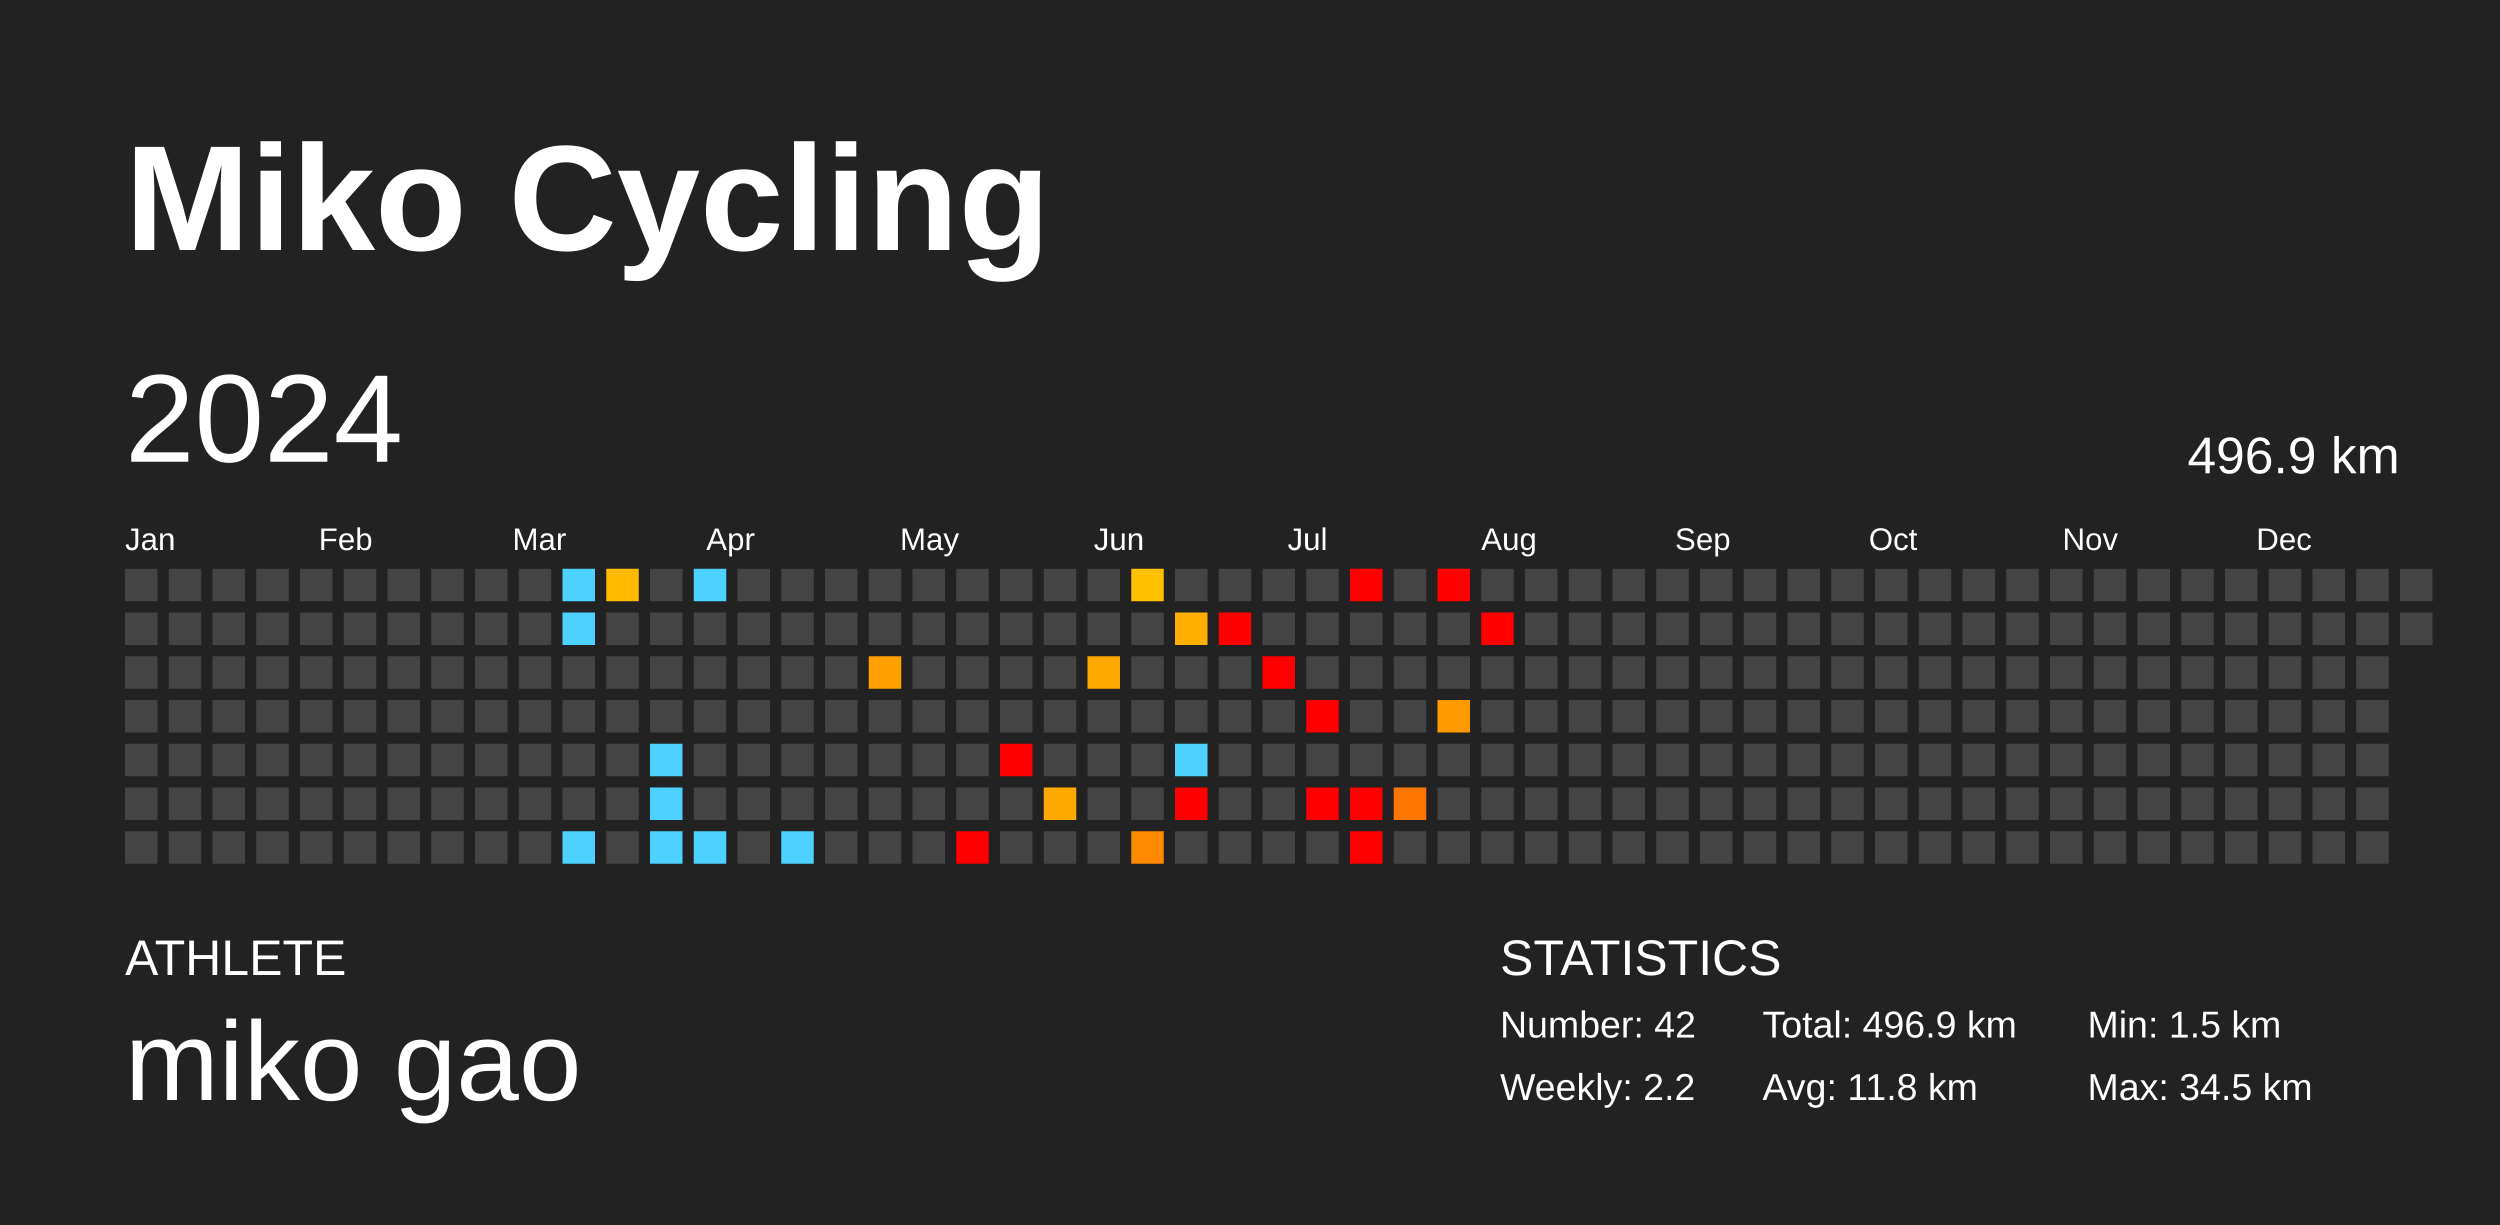
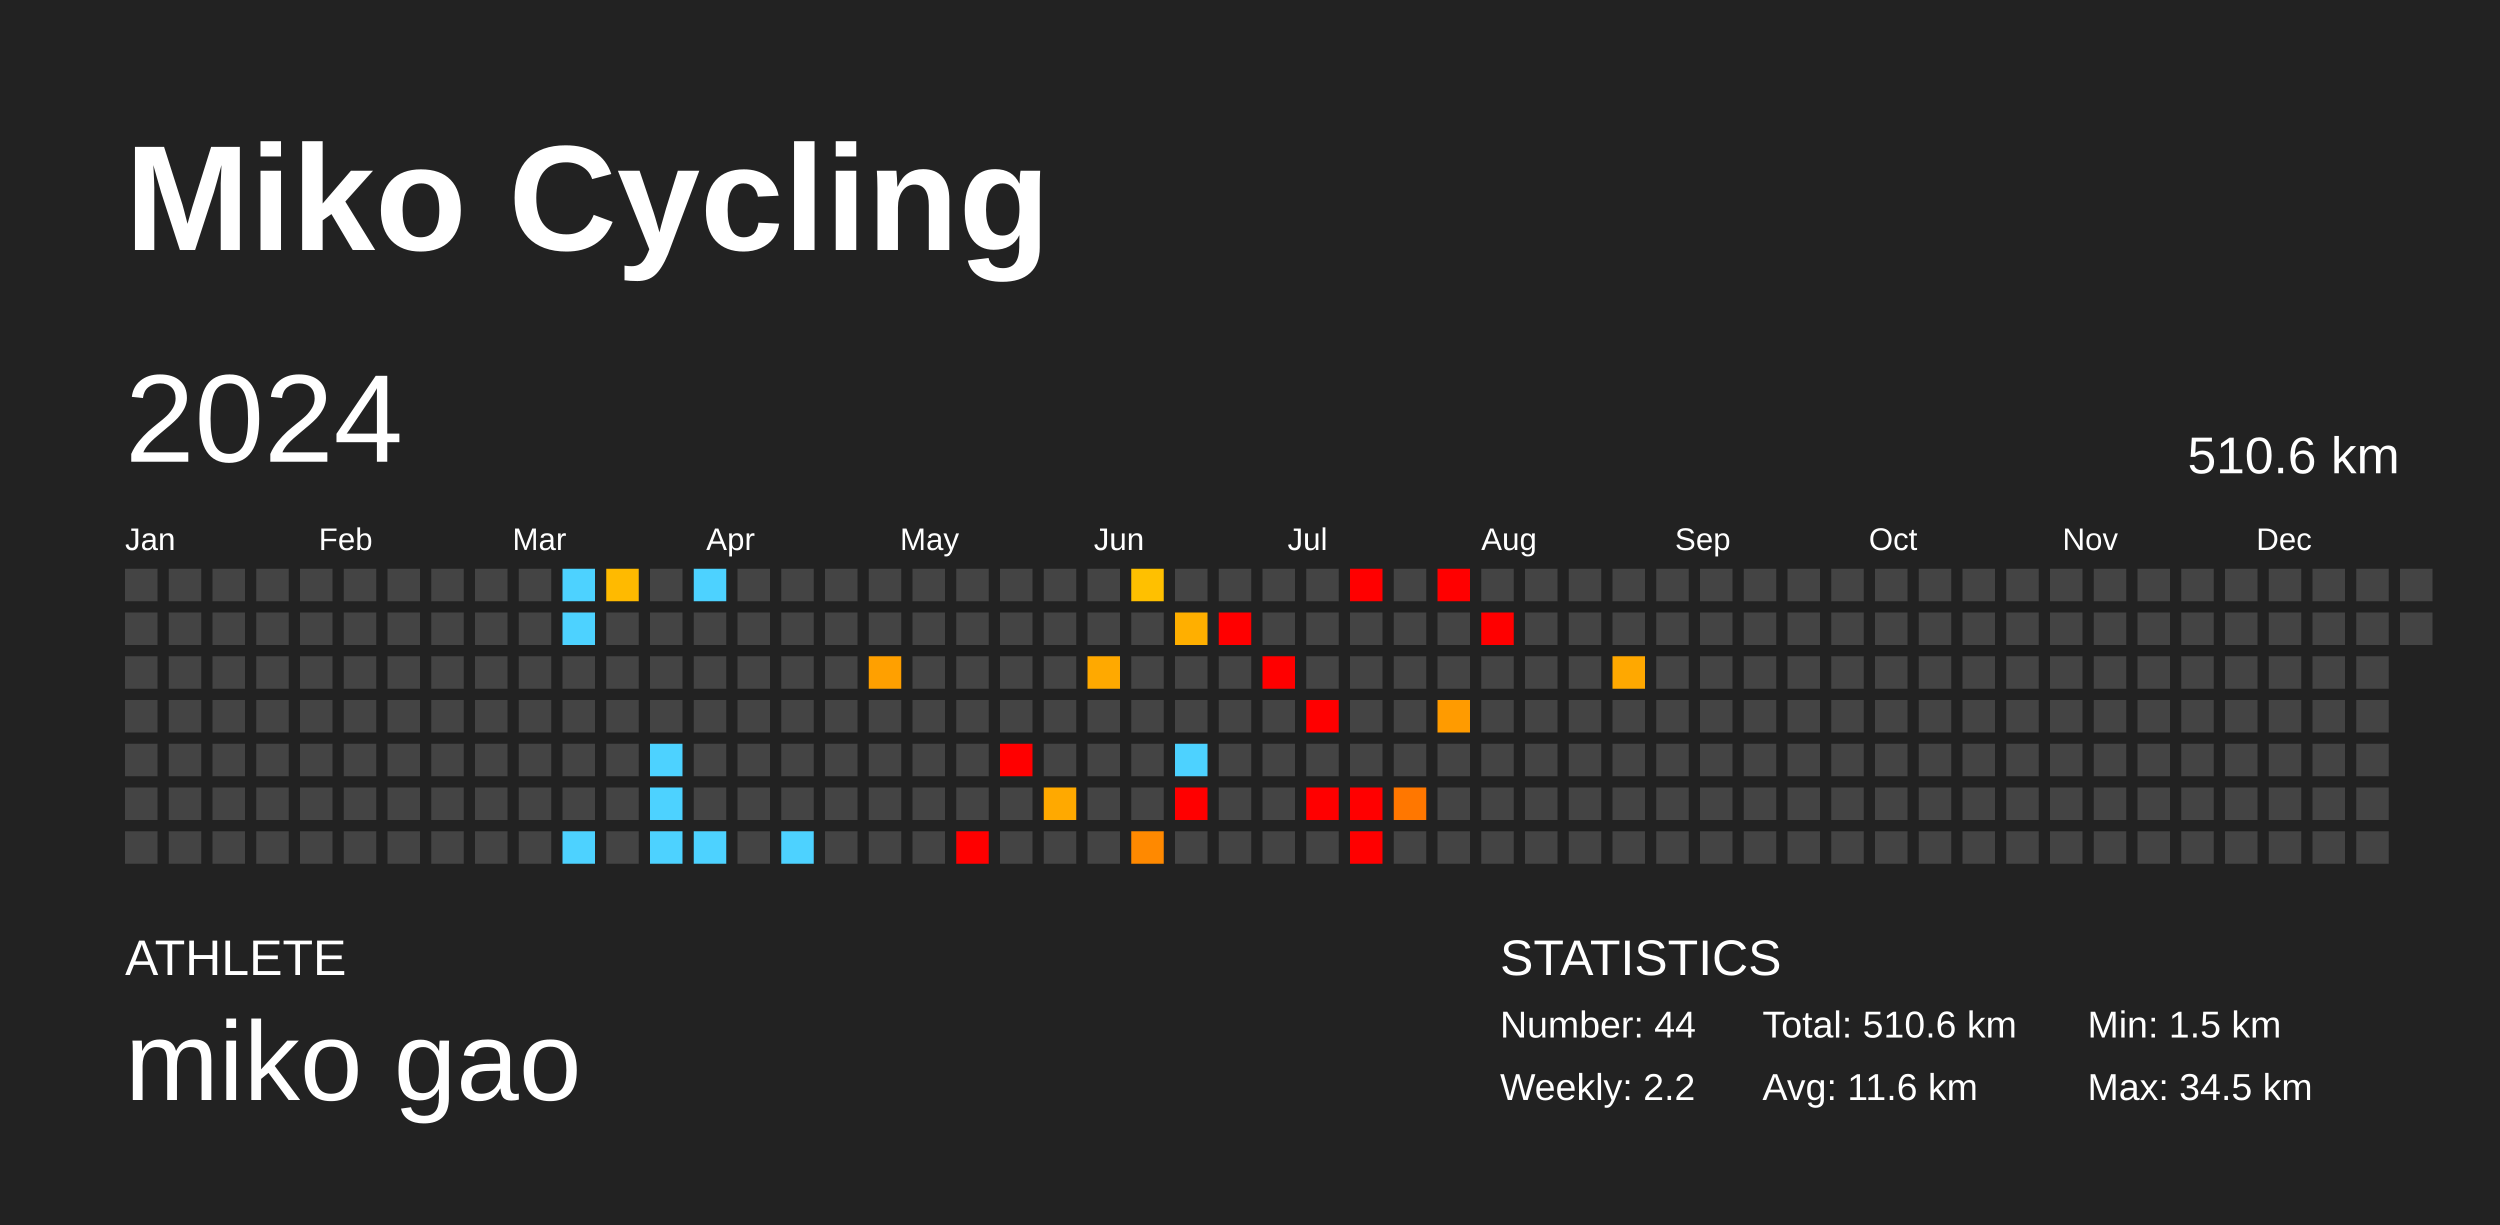
<svg xmlns="http://www.w3.org/2000/svg" baseProfile="full" height="98mm" version="1.1" viewBox="0,0,200,98" width="200mm">
  <defs />
  <rect fill="#222222" height="98" width="200" x="0" y="0" />
  <text fill="#FFFFFF" style="font-size:12px; font-family:Arial; font-weight:bold;" x="10" y="20">Miko Cycling</text>
  <text fill="#FFFFFF" style="font-size:4px; font-family:Arial" x="10" y="78">ATHLETE</text>
  <text fill="#FFFFFF" style="font-size:9px; font-family:Arial" x="10" y="88">miko gao</text>
  <text fill="#FFFFFF" style="font-size:4px; font-family:Arial" x="120" y="78">STATISTICS</text>
-   <text fill="#FFFFFF" style="font-size:3px; font-family:Arial" x="120" y="83">Number: 42</text>
+   <text fill="#FFFFFF" style="font-size:3px; font-family:Arial" x="120" y="83">Number: 44</text>
  <text fill="#FFFFFF" style="font-size:3px; font-family:Arial" x="120" y="88">Weekly: 2.2</text>
-   <text fill="#FFFFFF" style="font-size:3px; font-family:Arial" x="141" y="83">Total: 496.9 km</text>
-   <text fill="#FFFFFF" style="font-size:3px; font-family:Arial" x="141" y="88">Avg: 11.8 km</text>
+   <text fill="#FFFFFF" style="font-size:3px; font-family:Arial" x="141" y="83">Total: 510.6 km</text>
+   <text fill="#FFFFFF" style="font-size:3px; font-family:Arial" x="141" y="88">Avg: 11.6 km</text>
  <text fill="#FFFFFF" style="font-size:3px; font-family:Arial" x="167" y="83">Min: 1.5 km</text>
  <text fill="#FFFFFF" style="font-size:3px; font-family:Arial" x="167" y="88">Max: 34.5 km</text>
  <text dominant-baseline="hanging" fill="#FFFFFF" style="font-size:10.0px; font-family:Arial;" x="10" y="30">2024</text>
-   <text dominant-baseline="hanging" fill="#FFFFFF" style="font-size:4.125px; font-family:Arial;" x="175" y="35">496.9 km</text>
+   <text dominant-baseline="hanging" fill="#FFFFFF" style="font-size:4.125px; font-family:Arial;" x="175" y="35">510.6 km</text>
  <text fill="#FFFFFF" style="font-size:2.5px; font-family:Arial" x="10.0" y="44">Jan</text>
  <text fill="#FFFFFF" style="font-size:2.5px; font-family:Arial" x="25.5" y="44">Feb</text>
  <text fill="#FFFFFF" style="font-size:2.5px; font-family:Arial" x="41.0" y="44">Mar</text>
  <text fill="#FFFFFF" style="font-size:2.5px; font-family:Arial" x="56.5" y="44">Apr</text>
  <text fill="#FFFFFF" style="font-size:2.5px; font-family:Arial" x="72.0" y="44">May</text>
  <text fill="#FFFFFF" style="font-size:2.5px; font-family:Arial" x="87.5" y="44">Jun</text>
  <text fill="#FFFFFF" style="font-size:2.5px; font-family:Arial" x="103.0" y="44">Jul</text>
  <text fill="#FFFFFF" style="font-size:2.5px; font-family:Arial" x="118.5" y="44">Aug</text>
  <text fill="#FFFFFF" style="font-size:2.5px; font-family:Arial" x="134.0" y="44">Sep</text>
  <text fill="#FFFFFF" style="font-size:2.5px; font-family:Arial" x="149.5" y="44">Oct</text>
  <text fill="#FFFFFF" style="font-size:2.5px; font-family:Arial" x="165.0" y="44">Nov</text>
  <text fill="#FFFFFF" style="font-size:2.5px; font-family:Arial" x="180.5" y="44">Dec</text>
  <rect fill="#444444" height="2.6" width="2.6" x="10.0" y="45.5" />
  <rect fill="#444444" height="2.6" width="2.6" x="10.0" y="49.0" />
  <rect fill="#444444" height="2.6" width="2.6" x="10.0" y="52.5" />
  <rect fill="#444444" height="2.6" width="2.6" x="10.0" y="56.0" />
  <rect fill="#444444" height="2.6" width="2.6" x="10.0" y="59.5" />
  <rect fill="#444444" height="2.6" width="2.6" x="10.0" y="63.0" />
  <rect fill="#444444" height="2.6" width="2.6" x="10.0" y="66.5" />
  <rect fill="#444444" height="2.6" width="2.6" x="13.5" y="45.5" />
  <rect fill="#444444" height="2.6" width="2.6" x="13.5" y="49.0" />
  <rect fill="#444444" height="2.6" width="2.6" x="13.5" y="52.5" />
  <rect fill="#444444" height="2.6" width="2.6" x="13.5" y="56.0" />
  <rect fill="#444444" height="2.6" width="2.6" x="13.5" y="59.5" />
  <rect fill="#444444" height="2.6" width="2.6" x="13.5" y="63.0" />
  <rect fill="#444444" height="2.6" width="2.6" x="13.5" y="66.5" />
  <rect fill="#444444" height="2.6" width="2.6" x="17.0" y="45.5" />
  <rect fill="#444444" height="2.6" width="2.6" x="17.0" y="49.0" />
  <rect fill="#444444" height="2.6" width="2.6" x="17.0" y="52.5" />
  <rect fill="#444444" height="2.6" width="2.6" x="17.0" y="56.0" />
  <rect fill="#444444" height="2.6" width="2.6" x="17.0" y="59.5" />
  <rect fill="#444444" height="2.6" width="2.6" x="17.0" y="63.0" />
  <rect fill="#444444" height="2.6" width="2.6" x="17.0" y="66.5" />
  <rect fill="#444444" height="2.6" width="2.6" x="20.5" y="45.5" />
  <rect fill="#444444" height="2.6" width="2.6" x="20.5" y="49.0" />
  <rect fill="#444444" height="2.6" width="2.6" x="20.5" y="52.5" />
  <rect fill="#444444" height="2.6" width="2.6" x="20.5" y="56.0" />
  <rect fill="#444444" height="2.6" width="2.6" x="20.5" y="59.5" />
  <rect fill="#444444" height="2.6" width="2.6" x="20.5" y="63.0" />
  <rect fill="#444444" height="2.6" width="2.6" x="20.5" y="66.5" />
  <rect fill="#444444" height="2.6" width="2.6" x="24.0" y="45.5" />
  <rect fill="#444444" height="2.6" width="2.6" x="24.0" y="49.0" />
  <rect fill="#444444" height="2.6" width="2.6" x="24.0" y="52.5" />
  <rect fill="#444444" height="2.6" width="2.6" x="24.0" y="56.0" />
  <rect fill="#444444" height="2.6" width="2.6" x="24.0" y="59.5" />
  <rect fill="#444444" height="2.6" width="2.6" x="24.0" y="63.0" />
  <rect fill="#444444" height="2.6" width="2.6" x="24.0" y="66.5" />
  <rect fill="#444444" height="2.6" width="2.6" x="27.5" y="45.5" />
  <rect fill="#444444" height="2.6" width="2.6" x="27.5" y="49.0" />
  <rect fill="#444444" height="2.6" width="2.6" x="27.5" y="52.5" />
  <rect fill="#444444" height="2.6" width="2.6" x="27.5" y="56.0" />
  <rect fill="#444444" height="2.6" width="2.6" x="27.5" y="59.5" />
  <rect fill="#444444" height="2.6" width="2.6" x="27.5" y="63.0" />
  <rect fill="#444444" height="2.6" width="2.6" x="27.5" y="66.5" />
  <rect fill="#444444" height="2.6" width="2.6" x="31.0" y="45.5" />
  <rect fill="#444444" height="2.6" width="2.6" x="31.0" y="49.0" />
  <rect fill="#444444" height="2.6" width="2.6" x="31.0" y="52.5" />
  <rect fill="#444444" height="2.6" width="2.6" x="31.0" y="56.0" />
  <rect fill="#444444" height="2.6" width="2.6" x="31.0" y="59.5" />
  <rect fill="#444444" height="2.6" width="2.6" x="31.0" y="63.0" />
  <rect fill="#444444" height="2.6" width="2.6" x="31.0" y="66.5" />
  <rect fill="#444444" height="2.6" width="2.6" x="34.5" y="45.5" />
  <rect fill="#444444" height="2.6" width="2.6" x="34.5" y="49.0" />
  <rect fill="#444444" height="2.6" width="2.6" x="34.5" y="52.5" />
  <rect fill="#444444" height="2.6" width="2.6" x="34.5" y="56.0" />
  <rect fill="#444444" height="2.6" width="2.6" x="34.5" y="59.5" />
  <rect fill="#444444" height="2.6" width="2.6" x="34.5" y="63.0" />
  <rect fill="#444444" height="2.6" width="2.6" x="34.5" y="66.5" />
  <rect fill="#444444" height="2.6" width="2.6" x="38.0" y="45.5" />
  <rect fill="#444444" height="2.6" width="2.6" x="38.0" y="49.0" />
  <rect fill="#444444" height="2.6" width="2.6" x="38.0" y="52.5" />
  <rect fill="#444444" height="2.6" width="2.6" x="38.0" y="56.0" />
  <rect fill="#444444" height="2.6" width="2.6" x="38.0" y="59.5" />
  <rect fill="#444444" height="2.6" width="2.6" x="38.0" y="63.0" />
  <rect fill="#444444" height="2.6" width="2.6" x="38.0" y="66.5" />
  <rect fill="#444444" height="2.6" width="2.6" x="41.5" y="45.5" />
  <rect fill="#444444" height="2.6" width="2.6" x="41.5" y="49.0" />
  <rect fill="#444444" height="2.6" width="2.6" x="41.5" y="52.5" />
  <rect fill="#444444" height="2.6" width="2.6" x="41.5" y="56.0" />
  <rect fill="#444444" height="2.6" width="2.6" x="41.5" y="59.5" />
  <rect fill="#444444" height="2.6" width="2.6" x="41.5" y="63.0" />
  <rect fill="#444444" height="2.6" width="2.6" x="41.5" y="66.5" />
  <rect fill="#4dd2ff" height="2.6" width="2.6" x="45.0" y="45.5" />
  <rect fill="#4dd2ff" height="2.6" width="2.6" x="45.0" y="49.0" />
  <rect fill="#444444" height="2.6" width="2.6" x="45.0" y="52.5" />
  <rect fill="#444444" height="2.6" width="2.6" x="45.0" y="56.0" />
  <rect fill="#444444" height="2.6" width="2.6" x="45.0" y="59.5" />
  <rect fill="#444444" height="2.6" width="2.6" x="45.0" y="63.0" />
  <rect fill="#4dd2ff" height="2.6" width="2.6" x="45.0" y="66.5" />
  <rect fill="#ffba00" height="2.6" width="2.6" x="48.5" y="45.5" />
  <rect fill="#444444" height="2.6" width="2.6" x="48.5" y="49.0" />
  <rect fill="#444444" height="2.6" width="2.6" x="48.5" y="52.5" />
  <rect fill="#444444" height="2.6" width="2.6" x="48.5" y="56.0" />
  <rect fill="#444444" height="2.6" width="2.6" x="48.5" y="59.5" />
  <rect fill="#444444" height="2.6" width="2.6" x="48.5" y="63.0" />
  <rect fill="#444444" height="2.6" width="2.6" x="48.5" y="66.5" />
  <rect fill="#444444" height="2.6" width="2.6" x="52.0" y="45.5" />
  <rect fill="#444444" height="2.6" width="2.6" x="52.0" y="49.0" />
  <rect fill="#444444" height="2.6" width="2.6" x="52.0" y="52.5" />
  <rect fill="#444444" height="2.6" width="2.6" x="52.0" y="56.0" />
  <rect fill="#4dd2ff" height="2.6" width="2.6" x="52.0" y="59.5" />
  <rect fill="#4dd2ff" height="2.6" width="2.6" x="52.0" y="63.0" />
  <rect fill="#4dd2ff" height="2.6" width="2.6" x="52.0" y="66.5" />
  <rect fill="#4dd2ff" height="2.6" width="2.6" x="55.5" y="45.5" />
  <rect fill="#444444" height="2.6" width="2.6" x="55.5" y="49.0" />
  <rect fill="#444444" height="2.6" width="2.6" x="55.5" y="52.5" />
  <rect fill="#444444" height="2.6" width="2.6" x="55.5" y="56.0" />
  <rect fill="#444444" height="2.6" width="2.6" x="55.5" y="59.5" />
  <rect fill="#444444" height="2.6" width="2.6" x="55.5" y="63.0" />
  <rect fill="#4dd2ff" height="2.6" width="2.6" x="55.5" y="66.5" />
  <rect fill="#444444" height="2.6" width="2.6" x="59.0" y="45.5" />
  <rect fill="#444444" height="2.6" width="2.6" x="59.0" y="49.0" />
  <rect fill="#444444" height="2.6" width="2.6" x="59.0" y="52.5" />
  <rect fill="#444444" height="2.6" width="2.6" x="59.0" y="56.0" />
  <rect fill="#444444" height="2.6" width="2.6" x="59.0" y="59.5" />
  <rect fill="#444444" height="2.6" width="2.6" x="59.0" y="63.0" />
  <rect fill="#444444" height="2.6" width="2.6" x="59.0" y="66.5" />
  <rect fill="#444444" height="2.6" width="2.6" x="62.5" y="45.5" />
  <rect fill="#444444" height="2.6" width="2.6" x="62.5" y="49.0" />
  <rect fill="#444444" height="2.6" width="2.6" x="62.5" y="52.5" />
  <rect fill="#444444" height="2.6" width="2.6" x="62.5" y="56.0" />
  <rect fill="#444444" height="2.6" width="2.6" x="62.5" y="59.5" />
  <rect fill="#444444" height="2.6" width="2.6" x="62.5" y="63.0" />
  <rect fill="#4dd2ff" height="2.6" width="2.6" x="62.5" y="66.5" />
  <rect fill="#444444" height="2.6" width="2.6" x="66.0" y="45.5" />
  <rect fill="#444444" height="2.6" width="2.6" x="66.0" y="49.0" />
  <rect fill="#444444" height="2.6" width="2.6" x="66.0" y="52.5" />
  <rect fill="#444444" height="2.6" width="2.6" x="66.0" y="56.0" />
  <rect fill="#444444" height="2.6" width="2.6" x="66.0" y="59.5" />
  <rect fill="#444444" height="2.6" width="2.6" x="66.0" y="63.0" />
  <rect fill="#444444" height="2.6" width="2.6" x="66.0" y="66.5" />
  <rect fill="#444444" height="2.6" width="2.6" x="69.5" y="45.5" />
  <rect fill="#444444" height="2.6" width="2.6" x="69.5" y="49.0" />
  <rect fill="#ffa000" height="2.6" width="2.6" x="69.5" y="52.5" />
  <rect fill="#444444" height="2.6" width="2.6" x="69.5" y="56.0" />
  <rect fill="#444444" height="2.6" width="2.6" x="69.5" y="59.5" />
  <rect fill="#444444" height="2.6" width="2.6" x="69.5" y="63.0" />
  <rect fill="#444444" height="2.6" width="2.6" x="69.5" y="66.5" />
  <rect fill="#444444" height="2.6" width="2.6" x="73.0" y="45.5" />
  <rect fill="#444444" height="2.6" width="2.6" x="73.0" y="49.0" />
  <rect fill="#444444" height="2.6" width="2.6" x="73.0" y="52.5" />
  <rect fill="#444444" height="2.6" width="2.6" x="73.0" y="56.0" />
  <rect fill="#444444" height="2.6" width="2.6" x="73.0" y="59.5" />
  <rect fill="#444444" height="2.6" width="2.6" x="73.0" y="63.0" />
  <rect fill="#444444" height="2.6" width="2.6" x="73.0" y="66.5" />
  <rect fill="#444444" height="2.6" width="2.6" x="76.5" y="45.5" />
  <rect fill="#444444" height="2.6" width="2.6" x="76.5" y="49.0" />
  <rect fill="#444444" height="2.6" width="2.6" x="76.5" y="52.5" />
  <rect fill="#444444" height="2.6" width="2.6" x="76.5" y="56.0" />
  <rect fill="#444444" height="2.6" width="2.6" x="76.5" y="59.5" />
  <rect fill="#444444" height="2.6" width="2.6" x="76.5" y="63.0" />
  <rect fill="red" height="2.6" width="2.6" x="76.5" y="66.5" />
  <rect fill="#444444" height="2.6" width="2.6" x="80.0" y="45.5" />
  <rect fill="#444444" height="2.6" width="2.6" x="80.0" y="49.0" />
  <rect fill="#444444" height="2.6" width="2.6" x="80.0" y="52.5" />
  <rect fill="#444444" height="2.6" width="2.6" x="80.0" y="56.0" />
  <rect fill="red" height="2.6" width="2.6" x="80.0" y="59.5" />
  <rect fill="#444444" height="2.6" width="2.6" x="80.0" y="63.0" />
  <rect fill="#444444" height="2.6" width="2.6" x="80.0" y="66.5" />
  <rect fill="#444444" height="2.6" width="2.6" x="83.5" y="45.5" />
  <rect fill="#444444" height="2.6" width="2.6" x="83.5" y="49.0" />
  <rect fill="#444444" height="2.6" width="2.6" x="83.5" y="52.5" />
  <rect fill="#444444" height="2.6" width="2.6" x="83.5" y="56.0" />
  <rect fill="#444444" height="2.6" width="2.6" x="83.5" y="59.5" />
  <rect fill="#ffa900" height="2.6" width="2.6" x="83.5" y="63.0" />
  <rect fill="#444444" height="2.6" width="2.6" x="83.5" y="66.5" />
  <rect fill="#444444" height="2.6" width="2.6" x="87.0" y="45.5" />
  <rect fill="#444444" height="2.6" width="2.6" x="87.0" y="49.0" />
  <rect fill="#ffa900" height="2.6" width="2.6" x="87.0" y="52.5" />
  <rect fill="#444444" height="2.6" width="2.6" x="87.0" y="56.0" />
  <rect fill="#444444" height="2.6" width="2.6" x="87.0" y="59.5" />
  <rect fill="#444444" height="2.6" width="2.6" x="87.0" y="63.0" />
  <rect fill="#444444" height="2.6" width="2.6" x="87.0" y="66.5" />
  <rect fill="#ffc000" height="2.6" width="2.6" x="90.5" y="45.5" />
  <rect fill="#444444" height="2.6" width="2.6" x="90.5" y="49.0" />
  <rect fill="#444444" height="2.6" width="2.6" x="90.5" y="52.5" />
  <rect fill="#444444" height="2.6" width="2.6" x="90.5" y="56.0" />
  <rect fill="#444444" height="2.6" width="2.6" x="90.5" y="59.5" />
  <rect fill="#444444" height="2.6" width="2.6" x="90.5" y="63.0" />
  <rect fill="#ff8900" height="2.6" width="2.6" x="90.5" y="66.5" />
  <rect fill="#444444" height="2.6" width="2.6" x="94.0" y="45.5" />
  <rect fill="#ffaf00" height="2.6" width="2.6" x="94.0" y="49.0" />
  <rect fill="#444444" height="2.6" width="2.6" x="94.0" y="52.5" />
  <rect fill="#444444" height="2.6" width="2.6" x="94.0" y="56.0" />
  <rect fill="#4dd2ff" height="2.6" width="2.6" x="94.0" y="59.5" />
  <rect fill="red" height="2.6" width="2.6" x="94.0" y="63.0" />
  <rect fill="#444444" height="2.6" width="2.6" x="94.0" y="66.5" />
  <rect fill="#444444" height="2.6" width="2.6" x="97.5" y="45.5" />
  <rect fill="red" height="2.6" width="2.6" x="97.5" y="49.0" />
  <rect fill="#444444" height="2.6" width="2.6" x="97.5" y="52.5" />
  <rect fill="#444444" height="2.6" width="2.6" x="97.5" y="56.0" />
  <rect fill="#444444" height="2.6" width="2.6" x="97.5" y="59.5" />
  <rect fill="#444444" height="2.6" width="2.6" x="97.5" y="63.0" />
  <rect fill="#444444" height="2.6" width="2.6" x="97.5" y="66.5" />
  <rect fill="#444444" height="2.6" width="2.6" x="101.0" y="45.5" />
  <rect fill="#444444" height="2.6" width="2.6" x="101.0" y="49.0" />
  <rect fill="red" height="2.6" width="2.6" x="101.0" y="52.5" />
  <rect fill="#444444" height="2.6" width="2.6" x="101.0" y="56.0" />
  <rect fill="#444444" height="2.6" width="2.6" x="101.0" y="59.5" />
  <rect fill="#444444" height="2.6" width="2.6" x="101.0" y="63.0" />
  <rect fill="#444444" height="2.6" width="2.6" x="101.0" y="66.5" />
  <rect fill="#444444" height="2.6" width="2.6" x="104.5" y="45.5" />
  <rect fill="#444444" height="2.6" width="2.6" x="104.5" y="49.0" />
  <rect fill="#444444" height="2.6" width="2.6" x="104.5" y="52.5" />
  <rect fill="red" height="2.6" width="2.6" x="104.5" y="56.0" />
  <rect fill="#444444" height="2.6" width="2.6" x="104.5" y="59.5" />
  <rect fill="red" height="2.6" width="2.6" x="104.5" y="63.0" />
  <rect fill="#444444" height="2.6" width="2.6" x="104.5" y="66.5" />
  <rect fill="red" height="2.6" width="2.6" x="108.0" y="45.5" />
  <rect fill="#444444" height="2.6" width="2.6" x="108.0" y="49.0" />
  <rect fill="#444444" height="2.6" width="2.6" x="108.0" y="52.5" />
  <rect fill="#444444" height="2.6" width="2.6" x="108.0" y="56.0" />
  <rect fill="#444444" height="2.6" width="2.6" x="108.0" y="59.5" />
  <rect fill="red" height="2.6" width="2.6" x="108.0" y="63.0" />
  <rect fill="red" height="2.6" width="2.6" x="108.0" y="66.5" />
  <rect fill="#444444" height="2.6" width="2.6" x="111.5" y="45.5" />
  <rect fill="#444444" height="2.6" width="2.6" x="111.5" y="49.0" />
  <rect fill="#444444" height="2.6" width="2.6" x="111.5" y="52.5" />
  <rect fill="#444444" height="2.6" width="2.6" x="111.5" y="56.0" />
  <rect fill="#444444" height="2.6" width="2.6" x="111.5" y="59.5" />
  <rect fill="#ff7700" height="2.6" width="2.6" x="111.5" y="63.0" />
  <rect fill="#444444" height="2.6" width="2.6" x="111.5" y="66.5" />
  <rect fill="red" height="2.6" width="2.6" x="115.0" y="45.5" />
  <rect fill="#444444" height="2.6" width="2.6" x="115.0" y="49.0" />
  <rect fill="#444444" height="2.6" width="2.6" x="115.0" y="52.5" />
  <rect fill="#ff9b00" height="2.6" width="2.6" x="115.0" y="56.0" />
  <rect fill="#444444" height="2.6" width="2.6" x="115.0" y="59.5" />
  <rect fill="#444444" height="2.6" width="2.6" x="115.0" y="63.0" />
  <rect fill="#444444" height="2.6" width="2.6" x="115.0" y="66.5" />
  <rect fill="#444444" height="2.6" width="2.6" x="118.5" y="45.5" />
  <rect fill="red" height="2.6" width="2.6" x="118.5" y="49.0" />
  <rect fill="#444444" height="2.6" width="2.6" x="118.5" y="52.5" />
  <rect fill="#444444" height="2.6" width="2.6" x="118.5" y="56.0" />
  <rect fill="#444444" height="2.6" width="2.6" x="118.5" y="59.5" />
  <rect fill="#444444" height="2.6" width="2.6" x="118.5" y="63.0" />
  <rect fill="#444444" height="2.6" width="2.6" x="118.5" y="66.5" />
  <rect fill="#444444" height="2.6" width="2.6" x="122.0" y="45.5" />
  <rect fill="#444444" height="2.6" width="2.6" x="122.0" y="49.0" />
  <rect fill="#444444" height="2.6" width="2.6" x="122.0" y="52.5" />
  <rect fill="#444444" height="2.6" width="2.6" x="122.0" y="56.0" />
  <rect fill="#444444" height="2.6" width="2.6" x="122.0" y="59.5" />
  <rect fill="#444444" height="2.6" width="2.6" x="122.0" y="63.0" />
  <rect fill="#444444" height="2.6" width="2.6" x="122.0" y="66.5" />
  <rect fill="#444444" height="2.6" width="2.6" x="125.5" y="45.5" />
  <rect fill="#444444" height="2.6" width="2.6" x="125.5" y="49.0" />
  <rect fill="#444444" height="2.6" width="2.6" x="125.5" y="52.5" />
  <rect fill="#444444" height="2.6" width="2.6" x="125.5" y="56.0" />
  <rect fill="#444444" height="2.6" width="2.6" x="125.5" y="59.5" />
  <rect fill="#444444" height="2.6" width="2.6" x="125.5" y="63.0" />
  <rect fill="#444444" height="2.6" width="2.6" x="125.5" y="66.5" />
  <rect fill="#444444" height="2.6" width="2.6" x="129.0" y="45.5" />
  <rect fill="#444444" height="2.6" width="2.6" x="129.0" y="49.0" />
-   <rect fill="#444444" height="2.6" width="2.6" x="129.0" y="52.5" />
+   <rect fill="#ffa800" height="2.6" width="2.6" x="129.0" y="52.5" />
  <rect fill="#444444" height="2.6" width="2.6" x="129.0" y="56.0" />
  <rect fill="#444444" height="2.6" width="2.6" x="129.0" y="59.5" />
  <rect fill="#444444" height="2.6" width="2.6" x="129.0" y="63.0" />
  <rect fill="#444444" height="2.6" width="2.6" x="129.0" y="66.5" />
  <rect fill="#444444" height="2.6" width="2.6" x="132.5" y="45.5" />
  <rect fill="#444444" height="2.6" width="2.6" x="132.5" y="49.0" />
  <rect fill="#444444" height="2.6" width="2.6" x="132.5" y="52.5" />
  <rect fill="#444444" height="2.6" width="2.6" x="132.5" y="56.0" />
  <rect fill="#444444" height="2.6" width="2.6" x="132.5" y="59.5" />
  <rect fill="#444444" height="2.6" width="2.6" x="132.5" y="63.0" />
  <rect fill="#444444" height="2.6" width="2.6" x="132.5" y="66.5" />
  <rect fill="#444444" height="2.6" width="2.6" x="136.0" y="45.5" />
  <rect fill="#444444" height="2.6" width="2.6" x="136.0" y="49.0" />
  <rect fill="#444444" height="2.6" width="2.6" x="136.0" y="52.5" />
  <rect fill="#444444" height="2.6" width="2.6" x="136.0" y="56.0" />
  <rect fill="#444444" height="2.6" width="2.6" x="136.0" y="59.5" />
  <rect fill="#444444" height="2.6" width="2.6" x="136.0" y="63.0" />
  <rect fill="#444444" height="2.6" width="2.6" x="136.0" y="66.5" />
  <rect fill="#444444" height="2.6" width="2.6" x="139.5" y="45.5" />
  <rect fill="#444444" height="2.6" width="2.6" x="139.5" y="49.0" />
  <rect fill="#444444" height="2.6" width="2.6" x="139.5" y="52.5" />
  <rect fill="#444444" height="2.6" width="2.6" x="139.5" y="56.0" />
  <rect fill="#444444" height="2.6" width="2.6" x="139.5" y="59.5" />
  <rect fill="#444444" height="2.6" width="2.6" x="139.5" y="63.0" />
  <rect fill="#444444" height="2.6" width="2.6" x="139.5" y="66.5" />
  <rect fill="#444444" height="2.6" width="2.6" x="143.0" y="45.5" />
  <rect fill="#444444" height="2.6" width="2.6" x="143.0" y="49.0" />
  <rect fill="#444444" height="2.6" width="2.6" x="143.0" y="52.5" />
  <rect fill="#444444" height="2.6" width="2.6" x="143.0" y="56.0" />
  <rect fill="#444444" height="2.6" width="2.6" x="143.0" y="59.5" />
  <rect fill="#444444" height="2.6" width="2.6" x="143.0" y="63.0" />
  <rect fill="#444444" height="2.6" width="2.6" x="143.0" y="66.5" />
  <rect fill="#444444" height="2.6" width="2.6" x="146.5" y="45.5" />
  <rect fill="#444444" height="2.6" width="2.6" x="146.5" y="49.0" />
  <rect fill="#444444" height="2.6" width="2.6" x="146.5" y="52.5" />
  <rect fill="#444444" height="2.6" width="2.6" x="146.5" y="56.0" />
  <rect fill="#444444" height="2.6" width="2.6" x="146.5" y="59.5" />
  <rect fill="#444444" height="2.6" width="2.6" x="146.5" y="63.0" />
  <rect fill="#444444" height="2.6" width="2.6" x="146.5" y="66.5" />
  <rect fill="#444444" height="2.6" width="2.6" x="150.0" y="45.5" />
  <rect fill="#444444" height="2.6" width="2.6" x="150.0" y="49.0" />
  <rect fill="#444444" height="2.6" width="2.6" x="150.0" y="52.5" />
  <rect fill="#444444" height="2.6" width="2.6" x="150.0" y="56.0" />
  <rect fill="#444444" height="2.6" width="2.6" x="150.0" y="59.5" />
  <rect fill="#444444" height="2.6" width="2.6" x="150.0" y="63.0" />
  <rect fill="#444444" height="2.6" width="2.6" x="150.0" y="66.5" />
  <rect fill="#444444" height="2.6" width="2.6" x="153.5" y="45.5" />
  <rect fill="#444444" height="2.6" width="2.6" x="153.5" y="49.0" />
  <rect fill="#444444" height="2.6" width="2.6" x="153.5" y="52.5" />
  <rect fill="#444444" height="2.6" width="2.6" x="153.5" y="56.0" />
  <rect fill="#444444" height="2.6" width="2.6" x="153.5" y="59.5" />
  <rect fill="#444444" height="2.6" width="2.6" x="153.5" y="63.0" />
  <rect fill="#444444" height="2.6" width="2.6" x="153.5" y="66.5" />
  <rect fill="#444444" height="2.6" width="2.6" x="157.0" y="45.5" />
  <rect fill="#444444" height="2.6" width="2.6" x="157.0" y="49.0" />
  <rect fill="#444444" height="2.6" width="2.6" x="157.0" y="52.5" />
  <rect fill="#444444" height="2.6" width="2.6" x="157.0" y="56.0" />
  <rect fill="#444444" height="2.6" width="2.6" x="157.0" y="59.5" />
  <rect fill="#444444" height="2.6" width="2.6" x="157.0" y="63.0" />
  <rect fill="#444444" height="2.6" width="2.6" x="157.0" y="66.5" />
  <rect fill="#444444" height="2.6" width="2.6" x="160.5" y="45.5" />
  <rect fill="#444444" height="2.6" width="2.6" x="160.5" y="49.0" />
  <rect fill="#444444" height="2.6" width="2.6" x="160.5" y="52.5" />
  <rect fill="#444444" height="2.6" width="2.6" x="160.5" y="56.0" />
  <rect fill="#444444" height="2.6" width="2.6" x="160.5" y="59.5" />
  <rect fill="#444444" height="2.6" width="2.6" x="160.5" y="63.0" />
  <rect fill="#444444" height="2.6" width="2.6" x="160.5" y="66.5" />
  <rect fill="#444444" height="2.6" width="2.6" x="164.0" y="45.5" />
  <rect fill="#444444" height="2.6" width="2.6" x="164.0" y="49.0" />
  <rect fill="#444444" height="2.6" width="2.6" x="164.0" y="52.5" />
  <rect fill="#444444" height="2.6" width="2.6" x="164.0" y="56.0" />
  <rect fill="#444444" height="2.6" width="2.6" x="164.0" y="59.5" />
  <rect fill="#444444" height="2.6" width="2.6" x="164.0" y="63.0" />
  <rect fill="#444444" height="2.6" width="2.6" x="164.0" y="66.5" />
  <rect fill="#444444" height="2.6" width="2.6" x="167.5" y="45.5" />
  <rect fill="#444444" height="2.6" width="2.6" x="167.5" y="49.0" />
  <rect fill="#444444" height="2.6" width="2.6" x="167.5" y="52.5" />
  <rect fill="#444444" height="2.6" width="2.6" x="167.5" y="56.0" />
  <rect fill="#444444" height="2.6" width="2.6" x="167.5" y="59.5" />
  <rect fill="#444444" height="2.6" width="2.6" x="167.5" y="63.0" />
  <rect fill="#444444" height="2.6" width="2.6" x="167.5" y="66.5" />
  <rect fill="#444444" height="2.6" width="2.6" x="171.0" y="45.5" />
  <rect fill="#444444" height="2.6" width="2.6" x="171.0" y="49.0" />
  <rect fill="#444444" height="2.6" width="2.6" x="171.0" y="52.5" />
  <rect fill="#444444" height="2.6" width="2.6" x="171.0" y="56.0" />
  <rect fill="#444444" height="2.6" width="2.6" x="171.0" y="59.5" />
  <rect fill="#444444" height="2.6" width="2.6" x="171.0" y="63.0" />
  <rect fill="#444444" height="2.6" width="2.6" x="171.0" y="66.5" />
  <rect fill="#444444" height="2.6" width="2.6" x="174.5" y="45.5" />
  <rect fill="#444444" height="2.6" width="2.6" x="174.5" y="49.0" />
  <rect fill="#444444" height="2.6" width="2.6" x="174.5" y="52.5" />
  <rect fill="#444444" height="2.6" width="2.6" x="174.5" y="56.0" />
  <rect fill="#444444" height="2.6" width="2.6" x="174.5" y="59.5" />
  <rect fill="#444444" height="2.6" width="2.6" x="174.5" y="63.0" />
  <rect fill="#444444" height="2.6" width="2.6" x="174.5" y="66.5" />
  <rect fill="#444444" height="2.6" width="2.6" x="178.0" y="45.5" />
  <rect fill="#444444" height="2.6" width="2.6" x="178.0" y="49.0" />
  <rect fill="#444444" height="2.6" width="2.6" x="178.0" y="52.5" />
  <rect fill="#444444" height="2.6" width="2.6" x="178.0" y="56.0" />
  <rect fill="#444444" height="2.6" width="2.6" x="178.0" y="59.5" />
  <rect fill="#444444" height="2.6" width="2.6" x="178.0" y="63.0" />
  <rect fill="#444444" height="2.6" width="2.6" x="178.0" y="66.5" />
  <rect fill="#444444" height="2.6" width="2.6" x="181.5" y="45.5" />
  <rect fill="#444444" height="2.6" width="2.6" x="181.5" y="49.0" />
  <rect fill="#444444" height="2.6" width="2.6" x="181.5" y="52.5" />
  <rect fill="#444444" height="2.6" width="2.6" x="181.5" y="56.0" />
  <rect fill="#444444" height="2.6" width="2.6" x="181.5" y="59.5" />
  <rect fill="#444444" height="2.6" width="2.6" x="181.5" y="63.0" />
  <rect fill="#444444" height="2.6" width="2.6" x="181.5" y="66.5" />
  <rect fill="#444444" height="2.6" width="2.6" x="185.0" y="45.5" />
  <rect fill="#444444" height="2.6" width="2.6" x="185.0" y="49.0" />
  <rect fill="#444444" height="2.6" width="2.6" x="185.0" y="52.5" />
  <rect fill="#444444" height="2.6" width="2.6" x="185.0" y="56.0" />
  <rect fill="#444444" height="2.6" width="2.6" x="185.0" y="59.5" />
  <rect fill="#444444" height="2.6" width="2.6" x="185.0" y="63.0" />
  <rect fill="#444444" height="2.6" width="2.6" x="185.0" y="66.5" />
  <rect fill="#444444" height="2.6" width="2.6" x="188.5" y="45.5" />
  <rect fill="#444444" height="2.6" width="2.6" x="188.5" y="49.0" />
  <rect fill="#444444" height="2.6" width="2.6" x="188.5" y="52.5" />
  <rect fill="#444444" height="2.6" width="2.6" x="188.5" y="56.0" />
  <rect fill="#444444" height="2.6" width="2.6" x="188.5" y="59.5" />
  <rect fill="#444444" height="2.6" width="2.6" x="188.5" y="63.0" />
  <rect fill="#444444" height="2.6" width="2.6" x="188.5" y="66.5" />
  <rect fill="#444444" height="2.6" width="2.6" x="192.0" y="45.5" />
  <rect fill="#444444" height="2.6" width="2.6" x="192.0" y="49.0" />
</svg>
